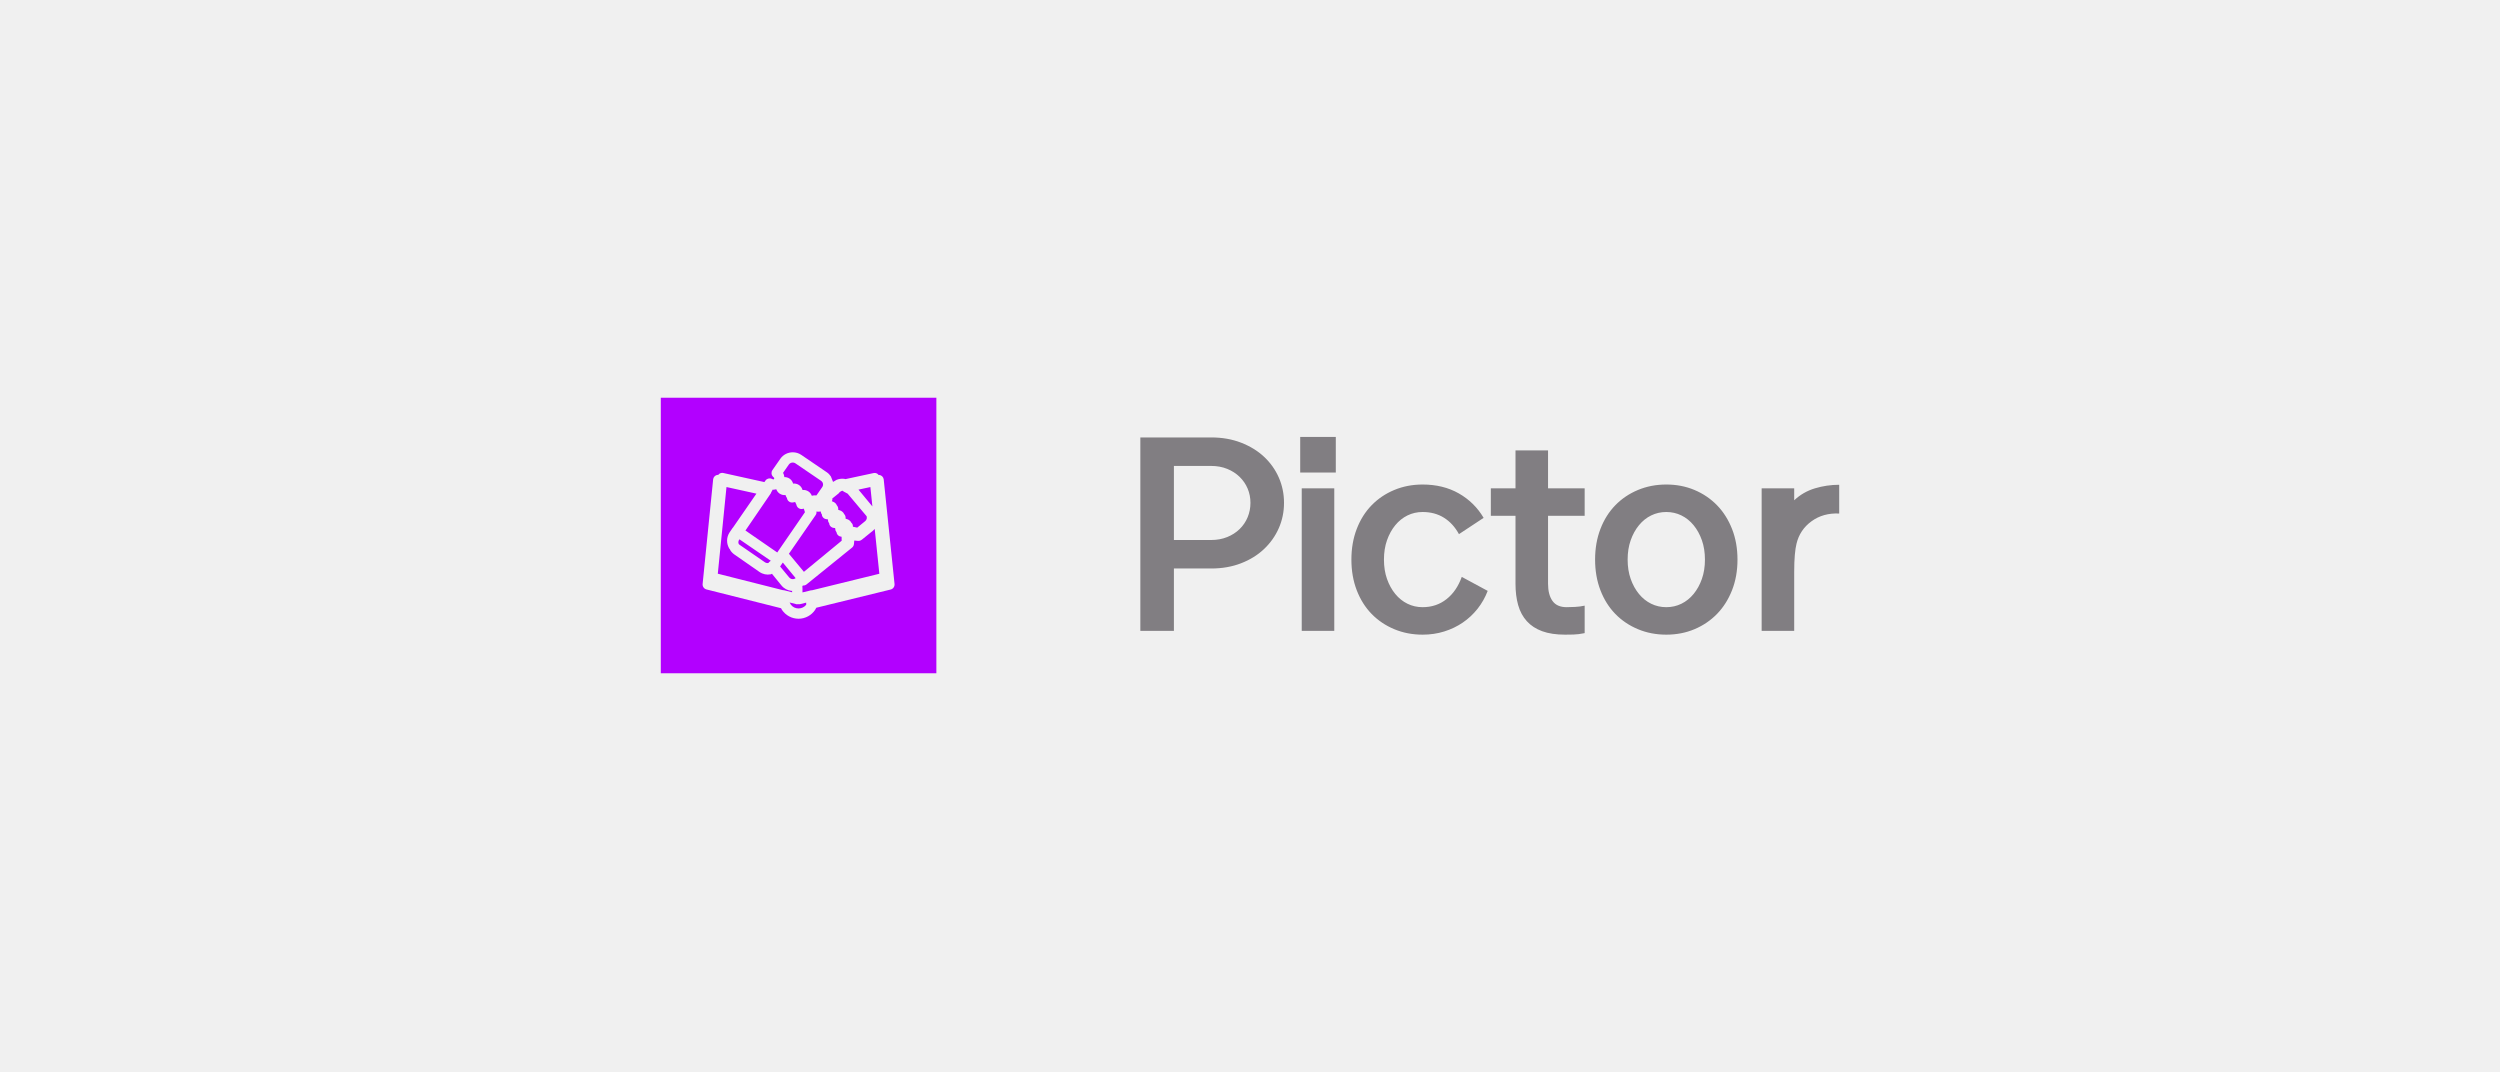
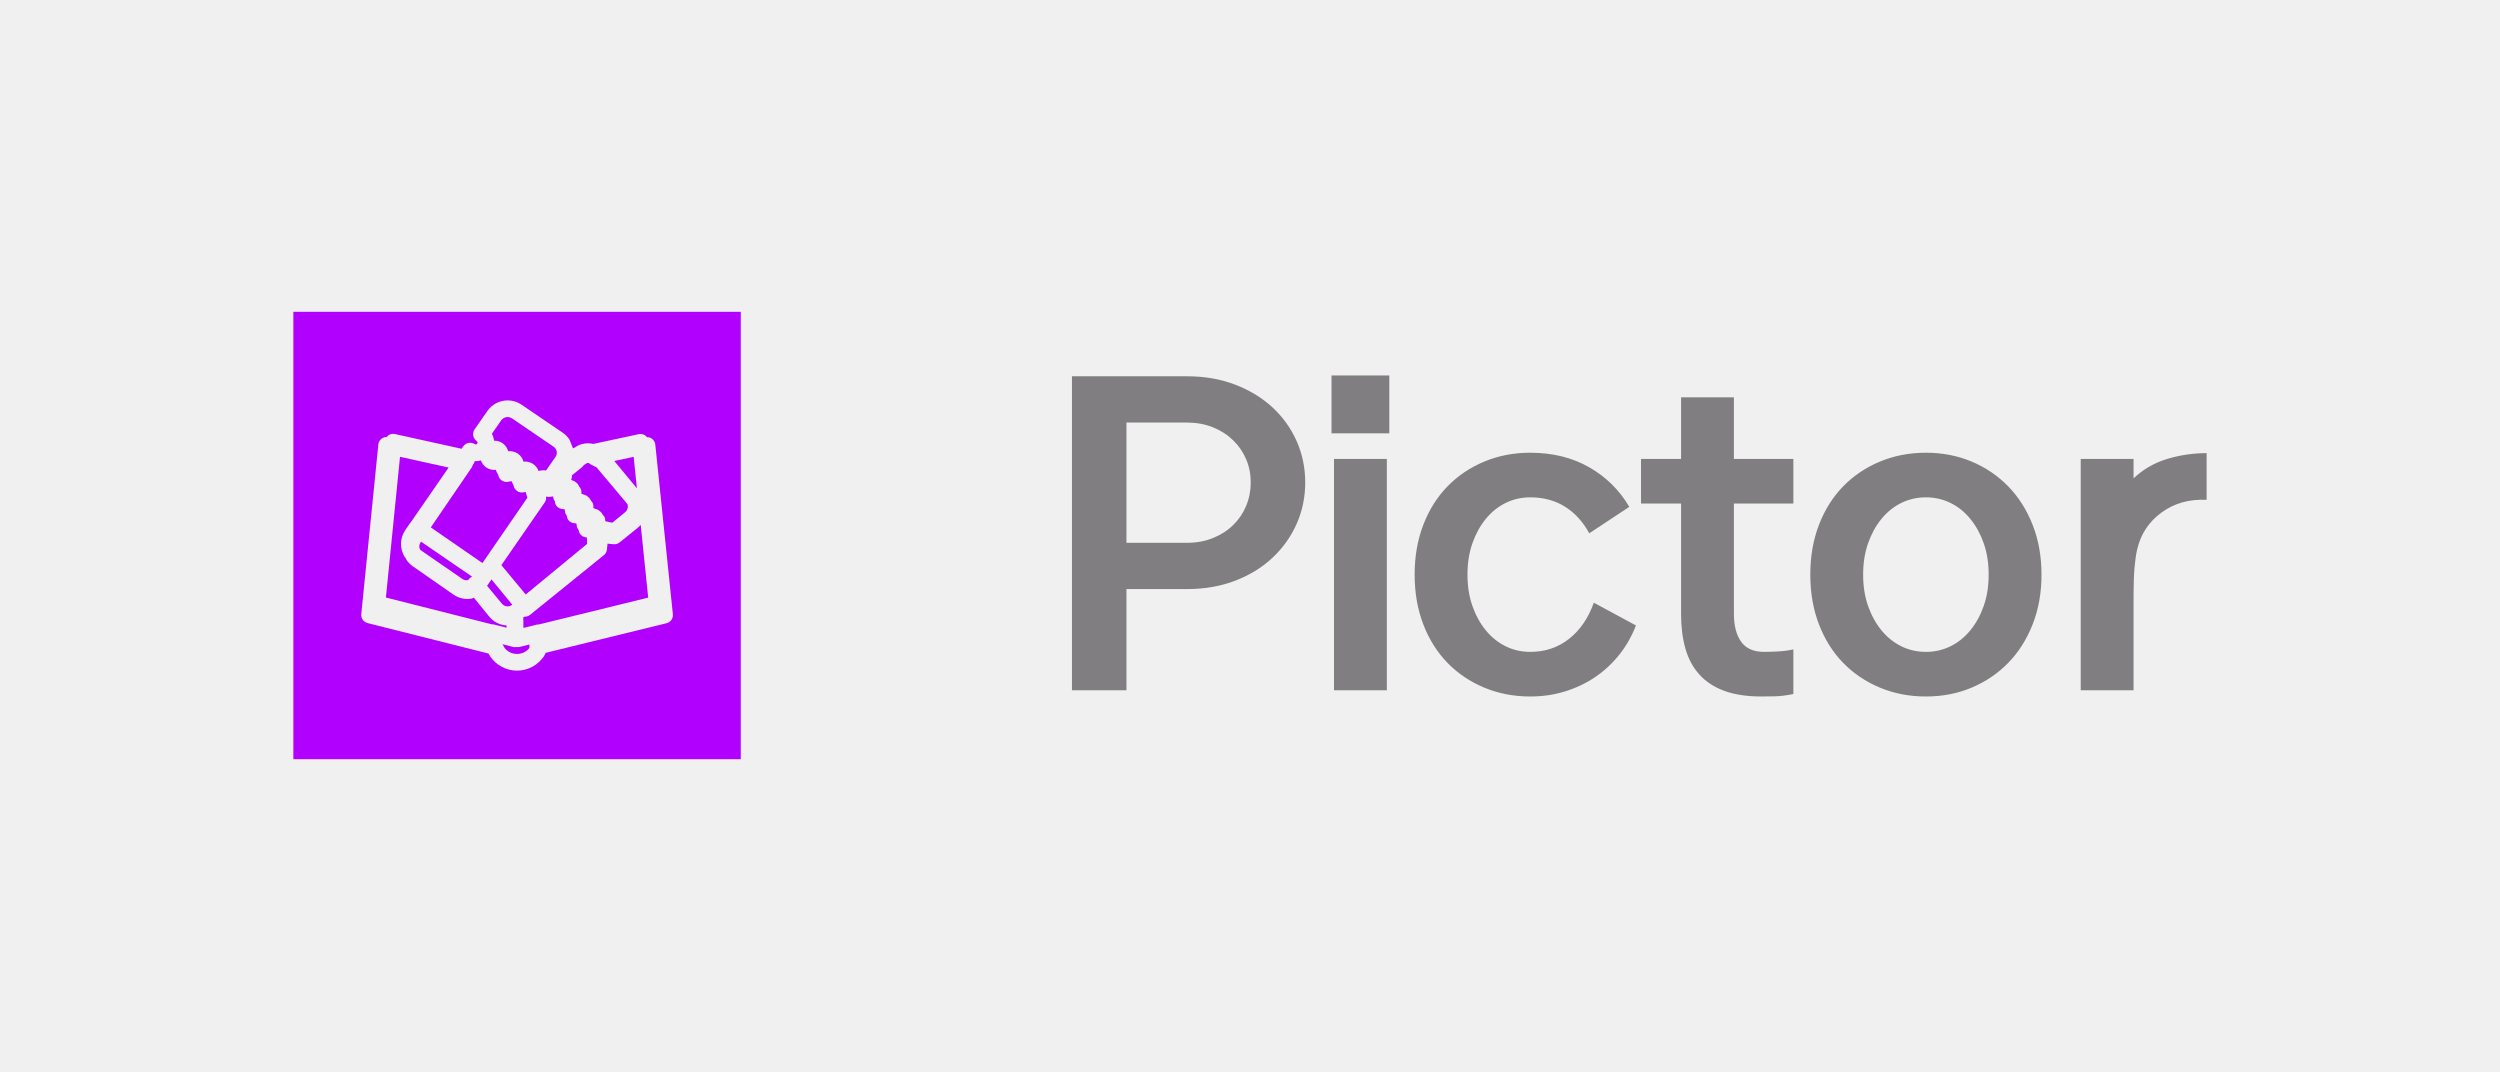
- <svg xmlns="http://www.w3.org/2000/svg" width="4400" height="1886" xml:space="preserve" overflow="hidden">
+ <svg xmlns="http://www.w3.org/2000/svg" width="2710" height="1162" xml:space="preserve" overflow="hidden">
  <defs>
    <clipPath id="clip0">
-       <rect x="0" y="0" width="4400" height="1886" />
+       <rect x="845" y="362" width="2710" height="1162" />
    </clipPath>
  </defs>
-   <g clip-path="url(#clip0)">
-     <rect x="0" y="0" width="4400" height="1886" fill="#FFFFFF" fill-opacity="0" />
+   <g clip-path="url(#clip0)" transform="translate(-845 -362)">
+     <rect x="845" y="362" width="2710" height="1162" fill="#FFFFFF" fill-opacity="0" />
    <path d="M1389.71 1060.35 1400.95 1063.19 1401.02 1063.19 1401.87 1063.5 1403.62 1063.43 1407.61 1063.43 1418.89 1060.63 1418.88 1060.68 1418.95 1064.26 1418.87 1064.4C1415.79 1068.34 1410.97 1070.87 1405.43 1070.87 1399.89 1070.87 1395.07 1068.34 1391.99 1064.4ZM1377.79 990.106 1400.38 1017.57 1397.62 1019C1394.54 1019.89 1391.18 1018.96 1389 1016.32 1389 1016.32 1389 1016.32 1388.99 1016.31L1373 997.015 1377.43 990.558 1377.57 990.417ZM1301.41 949.164 1356.71 987.052 1355.21 988.012C1354.16 988.686 1353.3 989.542 1352.63 990.512L1352.5 990.826 1352.35 990.887C1350.27 991.27 1348.05 990.827 1346.1 989.487L1346.11 989.497 1301.36 958.621 1300.31 957.539 1299.67 955.922C1299.29 953.869 1299.71 951.657 1301.03 949.726 1301.03 949.724 1301.03 949.722 1301.03 949.721ZM1539.5 930.956 1547.64 1009.82 1429.19 1038.9 1427.42 1038.97 1412.35 1042.66 1412.35 1035 1412.35 1035 1412.35 1034.79 1412.21 1034.82 1412.21 1034.38 1412.44 1034.26 1412.32 1034.11 1412.42 1034.06 1412.21 1033.69 1412.21 1031.36 1413.28 1030.5 1413.38 1030.52C1415.54 1030.64 1417.74 1029.98 1419.54 1028.52L1499.61 963.785C1501.5 962.263 1502.69 960.049 1502.93 957.64L1503.55 951.33 1510.08 951.95C1512.43 952.173 1514.78 951.467 1516.62 949.984L1516.88 949.771 1517.07 949.672 1536.35 934.084C1537.52 933.136 1538.53 932.058 1539.5 930.956ZM1437 900.142 1437.22 900.255C1438.33 900.582 1439.51 900.695 1440.68 900.577L1444.49 900.189 1445.14 903.127 1446.53 905.52 1446.73 907.482C1447.79 910.845 1450.78 913.418 1454.51 913.772L1457.06 914.015 1457.71 918.102 1459.5 921.334 1459.66 922.873C1460.72 926.236 1463.71 928.808 1467.44 929.163L1469.82 929.389 1470.5 933.628 1472.48 937.21 1472.59 938.26C1473.65 941.623 1476.64 944.195 1480.37 944.55L1481.21 944.63 1481.34 951.665 1414.88 1006.41 1388.49 974.62 1435.55 906.509C1436.26 905.482 1436.72 904.359 1436.96 903.208ZM1483.15 863.773 1484.87 865.17 1491.85 868.814 1525.32 908.65 1525.62 911.662C1525.41 913.768 1524.37 915.801 1522.53 917.32 1522.53 917.32 1522.53 917.323 1522.53 917.323L1508.72 928.639 1501.18 927.025 1500.85 923.85C1500.49 922.729 1499.93 921.696 1499.19 920.803L1498.49 920.229 1497.24 918.083C1496.02 916.6 1494.57 915.416 1492.99 914.52L1488.16 912.774 1488.23 911.97C1488.24 911.961 1488.24 911.951 1488.24 911.941 1488.47 909.453 1487.68 907.105 1486.21 905.32L1485.72 904.917 1484.38 902.5C1484.38 902.5 1484.38 902.499 1484.38 902.498 1483.16 901.027 1481.71 899.854 1480.13 898.966L1475.18 897.191 1475.25 896.489C1475.25 896.479 1475.26 896.469 1475.26 896.458 1475.49 893.971 1474.7 891.623 1473.23 889.838L1473.03 889.677 1471.54 886.984C1471.54 886.983 1471.54 886.983 1471.54 886.982 1470.46 885.676 1469.19 884.596 1467.82 883.74L1464.16 882.168 1464.16 882.159 1464.41 881.352 1464.41 881.349 1464.63 880.645C1465 879.479 1465.12 878.264 1465 877.072L1464.72 876.156 1465.21 877.067 1476.27 868.148 1477.23 866.787 1478.84 865.487 1478.84 865.487C1479.78 864.73 1480.81 864.2 1481.89 863.887ZM1366.26 861.082C1367.35 864.079 1369.3 866.781 1372.07 868.7 1372.09 868.715 1372.11 868.729 1372.13 868.744 1375.27 870.883 1378.95 871.656 1382.52 871.327 1383.01 873.049 1383.76 874.697 1384.78 876.184L1385.02 876.424 1385.13 877.031C1386.04 881.945 1390.76 885.192 1395.67 884.284 1395.69 884.281 1395.71 884.277 1395.73 884.274L1399.48 883.556 1401.37 887.573 1401.62 887.824 1401.75 888.499C1402.67 893.385 1407.36 896.613 1412.25 895.727L1414.77 895.272 1416.69 901.515 1369.64 969.896 1369.61 969.998 1367.98 972.362 1311.99 933.7 1356.48 868.54 1357.67 865.718 1358.75 864.126 1359.74 861.783 1361.61 861.896C1363.18 861.79 1364.73 861.5 1366.26 861.082ZM1531.88 857.227 1535.4 891.316 1510.92 861.717ZM1278.61 857.18 1331.3 868.798 1289.98 928.612 1289.42 929.151 1284.28 936.651C1284.28 936.657 1284.27 936.661 1284.27 936.667 1278.14 945.64 1278.31 957.224 1283.81 965.943L1284.75 966.92 1285.33 968.399C1287.15 971.29 1289.57 973.862 1292.54 975.914 1292.54 975.915 1292.54 975.915 1292.55 975.916L1336.61 1006.59C1342.51 1010.71 1349.65 1012.07 1356.24 1010.87L1359.54 1009.54 1358.87 1009.98 1358.89 1010 1358.8 1010.06 1375.36 1030.41C1375.36 1030.42 1375.37 1030.42 1375.37 1030.43 1379.92 1036 1386.41 1039.28 1393.06 1039.94 1393.41 1039.93 1393.77 1039.89 1394.12 1039.83L1394.12 1042.42 1379.86 1038.82 1378.05 1038.73 1263.33 1009.71ZM1393.72 814.207C1395.84 813.823 1398.13 814.248 1400.08 815.573L1444.91 846.105C1444.92 846.111 1444.93 846.116 1444.93 846.121 1448.83 848.755 1449.73 853.603 1447.07 857.409 1447.07 857.413 1447.07 857.417 1447.06 857.421L1436.95 871.959C1434.2 871.59 1431.44 871.792 1428.78 872.516 1427.68 869.545 1425.72 866.878 1422.95 864.999 1419.79 862.834 1416.08 862.052 1412.49 862.389 1411.5 858.955 1409.44 855.82 1406.32 853.699 1403.16 851.545 1399.46 850.758 1395.88 851.089 1394.89 847.659 1392.85 844.526 1389.74 842.413 1386.93 840.49 1383.69 839.635 1380.49 839.694 1380.22 837.069 1379.47 834.538 1378.19 832.192L1388.28 817.691C1389.61 815.783 1391.59 814.591 1393.72 814.207ZM1395.52 796.034C1387.03 795.969 1378.63 799.909 1373.45 807.328 1373.44 807.332 1373.44 807.337 1373.44 807.341L1359.47 827.421C1356.99 830.981 1357.39 835.798 1360.42 838.904L1362.53 841.074C1362.77 841.623 1362.81 842.229 1362.34 842.906L1362.2 843.236 1360.89 843.85 1358.13 842.679C1354.18 840.998 1349.59 842.328 1347.15 845.863L1345.35 848.465 1273.06 832.489C1271.84 832.219 1270.63 832.209 1269.47 832.423 1268.31 832.636 1267.22 833.073 1266.24 833.695L1263.98 835.849 1262.48 835.823C1259.02 836.464 1256.1 839.114 1255.29 842.774 1255.21 843.118 1255.16 843.466 1255.12 843.817L1236.61 1027.73C1236.16 1032.2 1239.05 1036.31 1243.4 1037.41L1374.66 1070.48 1376.35 1073.56C1382.69 1082.84 1393.4 1088.97 1405.43 1088.97 1417.46 1088.97 1428.17 1082.84 1434.51 1073.56L1436.67 1069.63 1567.54 1037.57C1571.93 1036.49 1574.85 1032.34 1574.39 1027.85L1555.35 843.942C1555.31 843.619 1555.26 843.298 1555.19 842.982 1554.41 839.316 1551.51 836.649 1548.05 835.986L1546.47 836.004 1544.26 833.874C1542.31 832.617 1539.89 832.102 1537.45 832.627L1487.97 843.25 1486.31 842.806C1484.2 842.502 1482.06 842.447 1479.94 842.646 1477.39 842.884 1474.87 843.487 1472.46 844.465L1466.92 847.769 1466.07 847.952 1462.37 838.61C1460.52 835.724 1458.07 833.163 1455.08 831.135L1410.25 800.6C1410.24 800.596 1410.23 800.591 1410.23 800.587 1405.74 797.551 1400.61 796.071 1395.52 796.034ZM1163 700 1648 700 1648 1185 1163 1185Z" fill="#B200FF" fill-rule="evenodd" />
    <path d="M2932.67 901.124C2923.12 901.124 2914.25 903.14 2906.04 907.17 2897.84 911.2 2890.68 916.948 2884.56 924.413 2878.44 931.878 2873.59 940.686 2870.01 950.837 2866.44 960.99 2864.64 972.335 2864.64 984.876 2864.64 997.417 2866.44 1008.76 2870.01 1018.92 2873.59 1029.07 2878.44 1037.88 2884.56 1045.34 2890.68 1052.8 2897.84 1058.55 2906.04 1062.58 2914.25 1066.61 2923.12 1068.63 2932.67 1068.63 2942.22 1068.63 2951.09 1066.61 2959.3 1062.58 2967.5 1058.55 2974.67 1052.8 2980.78 1045.34 2986.9 1037.88 2991.75 1029.07 2995.33 1018.92 2998.91 1008.76 3000.7 997.417 3000.7 984.876 3000.7 972.335 2998.91 960.99 2995.33 950.837 2991.75 940.686 2986.9 931.878 2980.78 924.413 2974.67 916.948 2967.5 911.2 2959.3 907.17 2951.09 903.14 2942.22 901.124 2932.67 901.124ZM2291.04 859.471 2348.33 859.471 2348.33 1110.28 2291.04 1110.28ZM3237 853.201 3237 903.81C3218.2 902.914 3201.94 907.468 3188.22 917.471 3174.49 927.473 3165.69 940.686 3161.81 957.108 3160.62 961.885 3159.65 968.305 3158.91 976.367 3158.16 984.428 3157.79 994.58 3157.79 1006.82L3157.79 1110.28 3100.5 1110.28 3100.5 859.471 3157.79 859.471 3157.79 880.521C3168.23 870.668 3180.39 863.652 3194.26 859.471 3208.13 855.29 3222.38 853.201 3237 853.201ZM2932.67 852.752C2950.57 852.752 2967.13 855.962 2982.35 862.382 2997.56 868.802 3010.77 877.76 3021.96 889.255 3033.14 900.75 3041.95 914.634 3048.36 930.908 3054.78 947.181 3057.98 965.17 3057.98 984.876 3057.98 1004.58 3054.78 1022.57 3048.36 1038.84 3041.95 1055.12 3033.14 1069 3021.96 1080.5 3010.77 1091.99 2997.56 1100.95 2982.35 1107.37 2967.13 1113.79 2950.57 1117 2932.67 1117 2914.77 1117 2898.14 1113.79 2882.77 1107.37 2867.4 1100.95 2854.13 1091.99 2842.94 1080.5 2831.75 1069 2823.02 1055.12 2816.76 1038.84 2810.49 1022.57 2807.36 1004.58 2807.36 984.876 2807.36 965.17 2810.49 947.181 2816.76 930.908 2823.02 914.634 2831.75 900.75 2842.94 889.255 2854.13 877.76 2867.4 868.802 2882.77 862.382 2898.14 855.962 2914.77 852.752 2932.67 852.752ZM2503.77 852.752C2527.94 852.752 2549.2 857.978 2567.55 868.428 2585.9 878.879 2600.44 893.211 2611.18 911.425L2567.77 940.089C2560.91 927.548 2552.11 917.918 2541.37 911.2 2530.63 904.482 2518.09 901.124 2503.77 901.124 2494.23 901.124 2485.35 903.14 2477.15 907.17 2468.94 911.2 2461.78 916.948 2455.66 924.413 2449.55 931.878 2444.7 940.686 2441.12 950.837 2437.54 960.99 2435.75 972.335 2435.75 984.876 2435.75 997.417 2437.54 1008.76 2441.12 1018.92 2444.7 1029.07 2449.55 1037.88 2455.66 1045.34 2461.78 1052.8 2468.94 1058.55 2477.15 1062.58 2485.35 1066.61 2494.23 1068.63 2503.77 1068.63 2519.89 1068.63 2533.91 1063.93 2545.84 1054.52 2557.78 1045.12 2566.73 1032.05 2572.7 1015.33L2618.35 1039.97C2613.87 1051.61 2607.9 1062.14 2600.44 1071.54 2592.98 1080.95 2584.33 1089.01 2574.49 1095.73 2564.64 1102.45 2553.75 1107.67 2541.81 1111.4 2529.88 1115.13 2517.2 1117 2503.77 1117 2485.87 1117 2469.24 1113.79 2453.87 1107.37 2438.51 1100.95 2425.23 1091.99 2414.04 1080.5 2402.85 1069 2394.13 1055.12 2387.86 1038.84 2381.59 1022.57 2378.46 1004.58 2378.46 984.876 2378.46 965.17 2381.59 947.181 2387.86 930.908 2394.13 914.634 2402.85 900.75 2414.04 889.255 2425.23 877.76 2438.51 868.802 2453.87 862.382 2469.24 855.962 2485.87 852.752 2503.77 852.752ZM2066.08 820.057 2066.08 950.39 2131.87 950.39C2142.01 950.39 2151.33 948.674 2159.84 945.239 2168.34 941.805 2175.65 937.103 2181.77 931.131 2187.88 925.159 2192.58 918.218 2195.86 910.305 2199.15 902.393 2200.79 893.957 2200.79 884.999 2200.79 876.042 2199.15 867.682 2195.86 859.92 2192.58 852.155 2187.88 845.288 2181.77 839.316 2175.65 833.345 2168.34 828.642 2159.84 825.208 2151.33 821.775 2142.01 820.057 2131.87 820.057ZM2667.28 792.738 2724.56 792.738 2724.56 859.471 2789.01 859.471 2789.01 907.842 2724.56 907.842 2724.56 1027.42C2724.56 1040.26 2727.17 1050.34 2732.4 1057.66 2737.62 1064.97 2745.9 1068.63 2757.23 1068.63 2761.11 1068.63 2766.04 1068.48 2772 1068.18 2777.97 1067.88 2783.64 1067.14 2789.01 1065.94L2789.01 1114.31C2781.85 1115.8 2775.36 1116.63 2769.54 1116.78 2763.72 1116.93 2758.73 1117 2754.55 1117 2738.73 1117 2725.31 1114.98 2714.27 1110.95 2703.23 1106.92 2694.21 1101.03 2687.19 1093.26 2680.18 1085.5 2675.11 1076.09 2671.98 1065.05 2668.84 1054 2667.28 1041.46 2667.28 1027.42L2667.28 907.842 2623.86 907.842 2623.86 859.471 2667.28 859.471ZM2007 769.895 2131.87 769.895C2150.96 769.895 2168.42 772.956 2184.23 779.076 2200.04 785.199 2213.54 793.484 2224.73 803.935 2235.92 814.385 2244.57 826.552 2250.69 840.437 2256.8 854.32 2259.86 869.175 2259.86 884.999 2259.86 900.824 2256.8 915.679 2250.69 929.564 2244.57 943.449 2235.92 955.69 2224.73 966.289 2213.54 976.889 2200.04 985.251 2184.23 991.371 2168.42 997.492 2150.96 1000.55 2131.87 1000.55L2066.08 1000.55 2066.08 1110.28 2007 1110.28ZM2288.36 769 2351.01 769 2351.01 831.703 2288.36 831.703Z" fill="#817E82" fill-rule="evenodd" />
  </g>
</svg>
